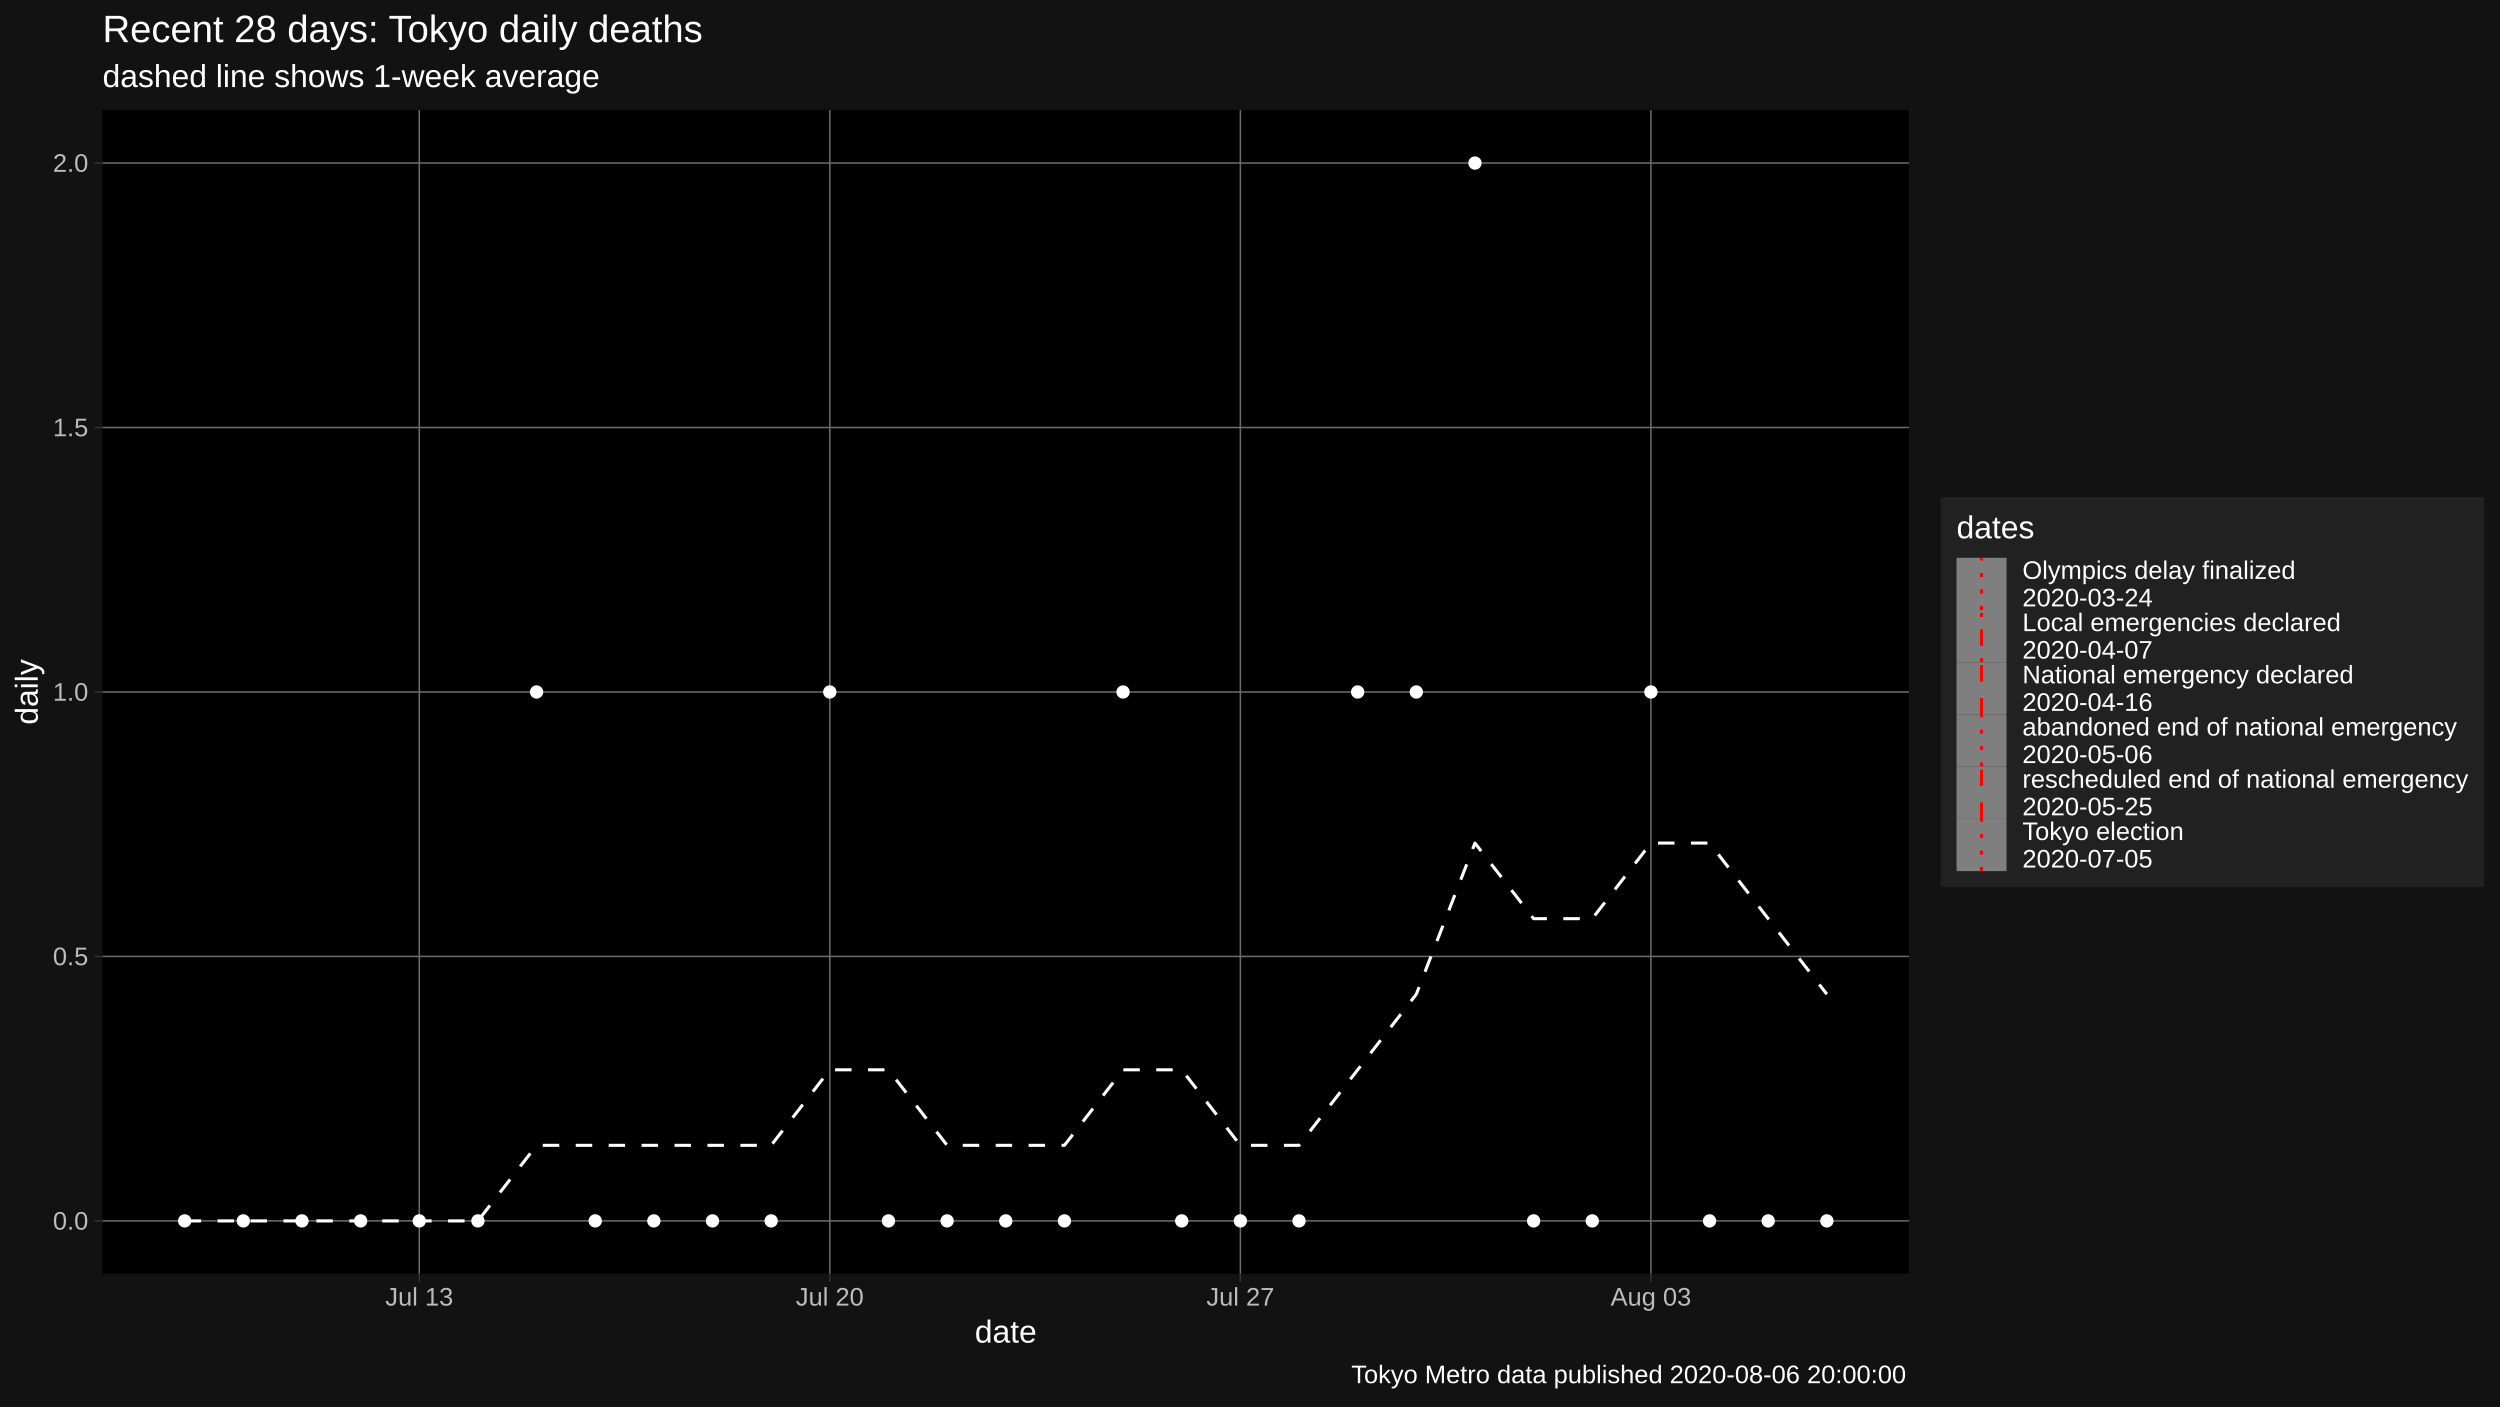
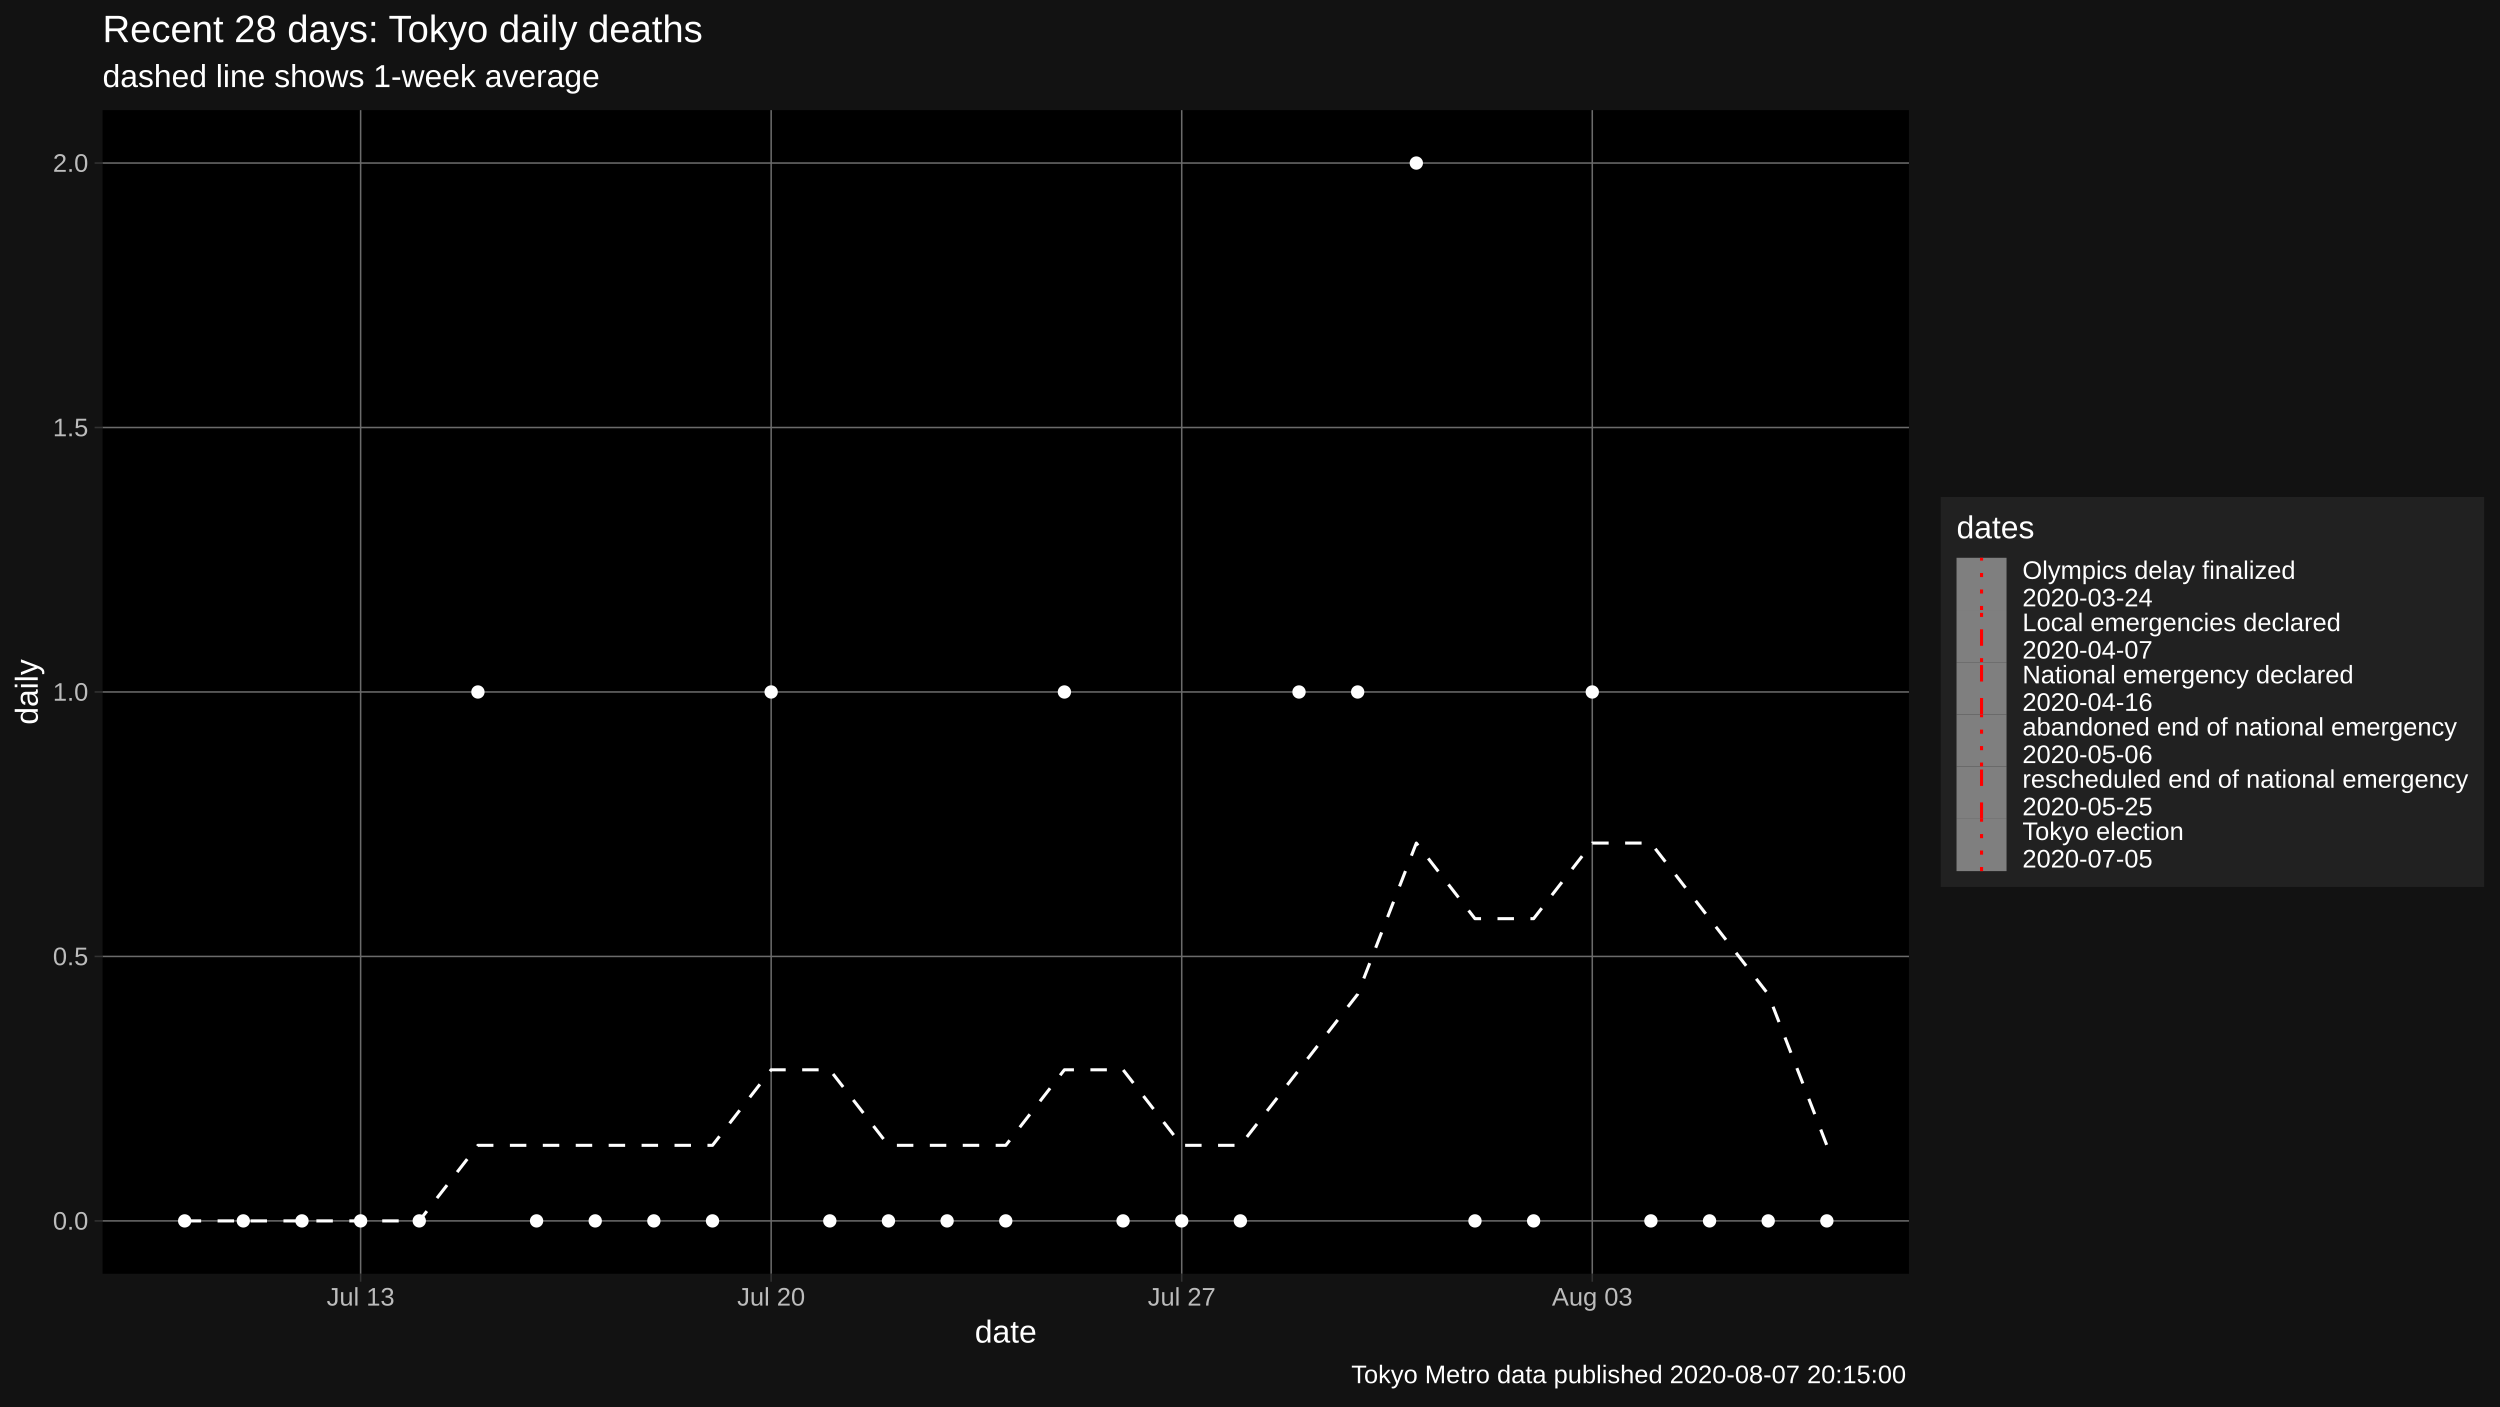
<svg xmlns="http://www.w3.org/2000/svg" viewBox="0 0 864.00 486.00">
  <defs>
    <style type="text/css">
    line, polyline, polygon, path, rect, circle {
      fill: none;
      stroke: #000000;
      stroke-linecap: round;
      stroke-linejoin: round;
      stroke-miterlimit: 10.00;
    }
  </style>
  </defs>
  <rect width="100%" height="100%" style="stroke: none; fill: #FFFFFF;" />
  <rect x="0.00" y="0.00" width="864.00" height="486.00" style="stroke-width: 1.07; stroke: #121212; fill: #121212;" />
  <defs>
    <clipPath id="cpMzUuNDR8NjU5Ljc0fDQ0MC4yMnwzOC4wNw==">
      <rect x="35.44" y="38.07" width="624.30" height="402.15" />
    </clipPath>
  </defs>
  <rect x="35.44" y="38.07" width="624.30" height="402.15" style="stroke-width: 1.07; stroke: none; fill: #000000;" clip-path="url(#cpMzUuNDR8NjU5Ljc0fDQ0MC4yMnwzOC4wNw==)" />
  <polyline points="35.44,421.94 659.74,421.94 " style="stroke-width: 0.53; stroke: #6B6B6B; stroke-linecap: butt;" clip-path="url(#cpMzUuNDR8NjU5Ljc0fDQ0MC4yMnwzOC4wNw==)" />
  <polyline points="35.44,330.54 659.74,330.54 " style="stroke-width: 0.53; stroke: #6B6B6B; stroke-linecap: butt;" clip-path="url(#cpMzUuNDR8NjU5Ljc0fDQ0MC4yMnwzOC4wNw==)" />
  <polyline points="35.44,239.15 659.74,239.15 " style="stroke-width: 0.53; stroke: #6B6B6B; stroke-linecap: butt;" clip-path="url(#cpMzUuNDR8NjU5Ljc0fDQ0MC4yMnwzOC4wNw==)" />
  <polyline points="35.44,147.75 659.74,147.75 " style="stroke-width: 0.53; stroke: #6B6B6B; stroke-linecap: butt;" clip-path="url(#cpMzUuNDR8NjU5Ljc0fDQ0MC4yMnwzOC4wNw==)" />
  <polyline points="35.44,56.35 659.74,56.35 " style="stroke-width: 0.53; stroke: #6B6B6B; stroke-linecap: butt;" clip-path="url(#cpMzUuNDR8NjU5Ljc0fDQ0MC4yMnwzOC4wNw==)" />
-   <polyline points="144.90,440.22 144.90,38.07 " style="stroke-width: 0.53; stroke: #6B6B6B; stroke-linecap: butt;" clip-path="url(#cpMzUuNDR8NjU5Ljc0fDQ0MC4yMnwzOC4wNw==)" />
-   <polyline points="286.78,440.22 286.78,38.07 " style="stroke-width: 0.53; stroke: #6B6B6B; stroke-linecap: butt;" clip-path="url(#cpMzUuNDR8NjU5Ljc0fDQ0MC4yMnwzOC4wNw==)" />
-   <polyline points="428.67,440.22 428.67,38.07 " style="stroke-width: 0.53; stroke: #6B6B6B; stroke-linecap: butt;" clip-path="url(#cpMzUuNDR8NjU5Ljc0fDQ0MC4yMnwzOC4wNw==)" />
-   <polyline points="570.55,440.22 570.55,38.07 " style="stroke-width: 0.53; stroke: #6B6B6B; stroke-linecap: butt;" clip-path="url(#cpMzUuNDR8NjU5Ljc0fDQ0MC4yMnwzOC4wNw==)" />
-   <polyline points="63.82,421.94 84.09,421.94 104.36,421.94 124.63,421.94 144.90,421.94 165.17,421.94 185.44,395.83 205.71,395.83 225.97,395.83 246.24,395.83 266.51,395.83 286.78,369.72 307.05,369.72 327.32,395.83 347.59,395.83 367.86,395.83 388.13,369.72 408.40,369.72 428.67,395.83 448.94,395.83 469.21,369.72 489.48,343.60 509.75,291.37 530.02,317.49 550.29,317.49 570.55,291.37 590.82,291.37 611.09,317.49 631.36,343.60 " style="stroke-width: 1.07; stroke: #FFFFFF; stroke-dasharray: 5.69,5.69; stroke-linecap: butt;" clip-path="url(#cpMzUuNDR8NjU5Ljc0fDQ0MC4yMnwzOC4wNw==)" />
+   <polyline points="124.63,440.22 124.63,38.07 " style="stroke-width: 0.53; stroke: #6B6B6B; stroke-linecap: butt;" clip-path="url(#cpMzUuNDR8NjU5Ljc0fDQ0MC4yMnwzOC4wNw==)" />
+   <polyline points="266.51,440.22 266.51,38.07 " style="stroke-width: 0.53; stroke: #6B6B6B; stroke-linecap: butt;" clip-path="url(#cpMzUuNDR8NjU5Ljc0fDQ0MC4yMnwzOC4wNw==)" />
+   <polyline points="408.40,440.22 408.40,38.07 " style="stroke-width: 0.53; stroke: #6B6B6B; stroke-linecap: butt;" clip-path="url(#cpMzUuNDR8NjU5Ljc0fDQ0MC4yMnwzOC4wNw==)" />
+   <polyline points="550.29,440.22 550.29,38.07 " style="stroke-width: 0.53; stroke: #6B6B6B; stroke-linecap: butt;" clip-path="url(#cpMzUuNDR8NjU5Ljc0fDQ0MC4yMnwzOC4wNw==)" />
+   <polyline points="63.82,421.94 84.09,421.94 104.36,421.94 124.63,421.94 144.90,421.94 165.17,395.83 185.44,395.83 205.71,395.83 225.97,395.83 246.24,395.83 266.51,369.72 286.78,369.72 307.05,395.83 327.32,395.83 347.59,395.83 367.86,369.72 388.13,369.72 408.40,395.83 428.67,395.83 448.94,369.72 469.21,343.60 489.48,291.37 509.75,317.49 530.02,317.49 550.29,291.37 570.55,291.37 590.82,317.49 611.09,343.60 631.36,395.83 " style="stroke-width: 1.07; stroke: #FFFFFF; stroke-dasharray: 5.69,5.69; stroke-linecap: butt;" clip-path="url(#cpMzUuNDR8NjU5Ljc0fDQ0MC4yMnwzOC4wNw==)" />
  <circle cx="63.82" cy="421.94" r="1.95" style="stroke-width: 0.71; stroke: #FFFFFF; fill: #FFFFFF;" clip-path="url(#cpMzUuNDR8NjU5Ljc0fDQ0MC4yMnwzOC4wNw==)" />
  <circle cx="84.09" cy="421.94" r="1.95" style="stroke-width: 0.71; stroke: #FFFFFF; fill: #FFFFFF;" clip-path="url(#cpMzUuNDR8NjU5Ljc0fDQ0MC4yMnwzOC4wNw==)" />
  <circle cx="104.36" cy="421.94" r="1.95" style="stroke-width: 0.71; stroke: #FFFFFF; fill: #FFFFFF;" clip-path="url(#cpMzUuNDR8NjU5Ljc0fDQ0MC4yMnwzOC4wNw==)" />
  <circle cx="124.63" cy="421.94" r="1.95" style="stroke-width: 0.71; stroke: #FFFFFF; fill: #FFFFFF;" clip-path="url(#cpMzUuNDR8NjU5Ljc0fDQ0MC4yMnwzOC4wNw==)" />
  <circle cx="144.90" cy="421.94" r="1.95" style="stroke-width: 0.71; stroke: #FFFFFF; fill: #FFFFFF;" clip-path="url(#cpMzUuNDR8NjU5Ljc0fDQ0MC4yMnwzOC4wNw==)" />
-   <circle cx="165.17" cy="421.94" r="1.95" style="stroke-width: 0.71; stroke: #FFFFFF; fill: #FFFFFF;" clip-path="url(#cpMzUuNDR8NjU5Ljc0fDQ0MC4yMnwzOC4wNw==)" />
-   <circle cx="185.44" cy="239.15" r="1.95" style="stroke-width: 0.71; stroke: #FFFFFF; fill: #FFFFFF;" clip-path="url(#cpMzUuNDR8NjU5Ljc0fDQ0MC4yMnwzOC4wNw==)" />
+   <circle cx="165.17" cy="239.15" r="1.95" style="stroke-width: 0.71; stroke: #FFFFFF; fill: #FFFFFF;" clip-path="url(#cpMzUuNDR8NjU5Ljc0fDQ0MC4yMnwzOC4wNw==)" />
+   <circle cx="185.44" cy="421.94" r="1.95" style="stroke-width: 0.71; stroke: #FFFFFF; fill: #FFFFFF;" clip-path="url(#cpMzUuNDR8NjU5Ljc0fDQ0MC4yMnwzOC4wNw==)" />
  <circle cx="205.71" cy="421.94" r="1.95" style="stroke-width: 0.71; stroke: #FFFFFF; fill: #FFFFFF;" clip-path="url(#cpMzUuNDR8NjU5Ljc0fDQ0MC4yMnwzOC4wNw==)" />
  <circle cx="225.97" cy="421.94" r="1.95" style="stroke-width: 0.71; stroke: #FFFFFF; fill: #FFFFFF;" clip-path="url(#cpMzUuNDR8NjU5Ljc0fDQ0MC4yMnwzOC4wNw==)" />
  <circle cx="246.24" cy="421.94" r="1.95" style="stroke-width: 0.71; stroke: #FFFFFF; fill: #FFFFFF;" clip-path="url(#cpMzUuNDR8NjU5Ljc0fDQ0MC4yMnwzOC4wNw==)" />
-   <circle cx="266.51" cy="421.94" r="1.95" style="stroke-width: 0.71; stroke: #FFFFFF; fill: #FFFFFF;" clip-path="url(#cpMzUuNDR8NjU5Ljc0fDQ0MC4yMnwzOC4wNw==)" />
-   <circle cx="286.78" cy="239.15" r="1.95" style="stroke-width: 0.71; stroke: #FFFFFF; fill: #FFFFFF;" clip-path="url(#cpMzUuNDR8NjU5Ljc0fDQ0MC4yMnwzOC4wNw==)" />
+   <circle cx="266.51" cy="239.15" r="1.95" style="stroke-width: 0.71; stroke: #FFFFFF; fill: #FFFFFF;" clip-path="url(#cpMzUuNDR8NjU5Ljc0fDQ0MC4yMnwzOC4wNw==)" />
+   <circle cx="286.78" cy="421.94" r="1.95" style="stroke-width: 0.71; stroke: #FFFFFF; fill: #FFFFFF;" clip-path="url(#cpMzUuNDR8NjU5Ljc0fDQ0MC4yMnwzOC4wNw==)" />
  <circle cx="307.05" cy="421.94" r="1.95" style="stroke-width: 0.71; stroke: #FFFFFF; fill: #FFFFFF;" clip-path="url(#cpMzUuNDR8NjU5Ljc0fDQ0MC4yMnwzOC4wNw==)" />
  <circle cx="327.32" cy="421.94" r="1.95" style="stroke-width: 0.71; stroke: #FFFFFF; fill: #FFFFFF;" clip-path="url(#cpMzUuNDR8NjU5Ljc0fDQ0MC4yMnwzOC4wNw==)" />
  <circle cx="347.59" cy="421.94" r="1.95" style="stroke-width: 0.71; stroke: #FFFFFF; fill: #FFFFFF;" clip-path="url(#cpMzUuNDR8NjU5Ljc0fDQ0MC4yMnwzOC4wNw==)" />
-   <circle cx="367.86" cy="421.94" r="1.95" style="stroke-width: 0.71; stroke: #FFFFFF; fill: #FFFFFF;" clip-path="url(#cpMzUuNDR8NjU5Ljc0fDQ0MC4yMnwzOC4wNw==)" />
-   <circle cx="388.13" cy="239.15" r="1.95" style="stroke-width: 0.71; stroke: #FFFFFF; fill: #FFFFFF;" clip-path="url(#cpMzUuNDR8NjU5Ljc0fDQ0MC4yMnwzOC4wNw==)" />
+   <circle cx="367.86" cy="239.15" r="1.95" style="stroke-width: 0.71; stroke: #FFFFFF; fill: #FFFFFF;" clip-path="url(#cpMzUuNDR8NjU5Ljc0fDQ0MC4yMnwzOC4wNw==)" />
+   <circle cx="388.13" cy="421.94" r="1.95" style="stroke-width: 0.71; stroke: #FFFFFF; fill: #FFFFFF;" clip-path="url(#cpMzUuNDR8NjU5Ljc0fDQ0MC4yMnwzOC4wNw==)" />
  <circle cx="408.40" cy="421.94" r="1.95" style="stroke-width: 0.71; stroke: #FFFFFF; fill: #FFFFFF;" clip-path="url(#cpMzUuNDR8NjU5Ljc0fDQ0MC4yMnwzOC4wNw==)" />
  <circle cx="428.67" cy="421.94" r="1.95" style="stroke-width: 0.71; stroke: #FFFFFF; fill: #FFFFFF;" clip-path="url(#cpMzUuNDR8NjU5Ljc0fDQ0MC4yMnwzOC4wNw==)" />
-   <circle cx="448.94" cy="421.94" r="1.95" style="stroke-width: 0.71; stroke: #FFFFFF; fill: #FFFFFF;" clip-path="url(#cpMzUuNDR8NjU5Ljc0fDQ0MC4yMnwzOC4wNw==)" />
+   <circle cx="448.94" cy="239.15" r="1.95" style="stroke-width: 0.71; stroke: #FFFFFF; fill: #FFFFFF;" clip-path="url(#cpMzUuNDR8NjU5Ljc0fDQ0MC4yMnwzOC4wNw==)" />
  <circle cx="469.21" cy="239.15" r="1.95" style="stroke-width: 0.71; stroke: #FFFFFF; fill: #FFFFFF;" clip-path="url(#cpMzUuNDR8NjU5Ljc0fDQ0MC4yMnwzOC4wNw==)" />
-   <circle cx="489.48" cy="239.15" r="1.95" style="stroke-width: 0.71; stroke: #FFFFFF; fill: #FFFFFF;" clip-path="url(#cpMzUuNDR8NjU5Ljc0fDQ0MC4yMnwzOC4wNw==)" />
-   <circle cx="509.75" cy="56.35" r="1.95" style="stroke-width: 0.71; stroke: #FFFFFF; fill: #FFFFFF;" clip-path="url(#cpMzUuNDR8NjU5Ljc0fDQ0MC4yMnwzOC4wNw==)" />
+   <circle cx="489.48" cy="56.35" r="1.95" style="stroke-width: 0.71; stroke: #FFFFFF; fill: #FFFFFF;" clip-path="url(#cpMzUuNDR8NjU5Ljc0fDQ0MC4yMnwzOC4wNw==)" />
+   <circle cx="509.75" cy="421.94" r="1.95" style="stroke-width: 0.71; stroke: #FFFFFF; fill: #FFFFFF;" clip-path="url(#cpMzUuNDR8NjU5Ljc0fDQ0MC4yMnwzOC4wNw==)" />
  <circle cx="530.02" cy="421.94" r="1.95" style="stroke-width: 0.71; stroke: #FFFFFF; fill: #FFFFFF;" clip-path="url(#cpMzUuNDR8NjU5Ljc0fDQ0MC4yMnwzOC4wNw==)" />
-   <circle cx="550.29" cy="421.94" r="1.95" style="stroke-width: 0.71; stroke: #FFFFFF; fill: #FFFFFF;" clip-path="url(#cpMzUuNDR8NjU5Ljc0fDQ0MC4yMnwzOC4wNw==)" />
-   <circle cx="570.55" cy="239.15" r="1.95" style="stroke-width: 0.71; stroke: #FFFFFF; fill: #FFFFFF;" clip-path="url(#cpMzUuNDR8NjU5Ljc0fDQ0MC4yMnwzOC4wNw==)" />
+   <circle cx="550.29" cy="239.15" r="1.95" style="stroke-width: 0.71; stroke: #FFFFFF; fill: #FFFFFF;" clip-path="url(#cpMzUuNDR8NjU5Ljc0fDQ0MC4yMnwzOC4wNw==)" />
+   <circle cx="570.55" cy="421.94" r="1.95" style="stroke-width: 0.71; stroke: #FFFFFF; fill: #FFFFFF;" clip-path="url(#cpMzUuNDR8NjU5Ljc0fDQ0MC4yMnwzOC4wNw==)" />
  <circle cx="590.82" cy="421.94" r="1.95" style="stroke-width: 0.71; stroke: #FFFFFF; fill: #FFFFFF;" clip-path="url(#cpMzUuNDR8NjU5Ljc0fDQ0MC4yMnwzOC4wNw==)" />
  <circle cx="611.09" cy="421.94" r="1.95" style="stroke-width: 0.71; stroke: #FFFFFF; fill: #FFFFFF;" clip-path="url(#cpMzUuNDR8NjU5Ljc0fDQ0MC4yMnwzOC4wNw==)" />
  <circle cx="631.36" cy="421.94" r="1.95" style="stroke-width: 0.71; stroke: #FFFFFF; fill: #FFFFFF;" clip-path="url(#cpMzUuNDR8NjU5Ljc0fDQ0MC4yMnwzOC4wNw==)" />
  <defs>
    <clipPath id="cpMC4wMHw4NjQuMDB8NDg2LjAwfDAuMDA=">
      <rect x="0.00" y="0.00" width="864.00" height="486.00" />
    </clipPath>
  </defs>
  <g clip-path="url(#cpMC4wMHw4NjQuMDB8NDg2LjAwfDAuMDA=)">
    <text x="18.28" y="424.97" style="font-size: 8.80px; fill: #BCBCBC; font-family: Liberation Sans;" textLength="12.23px" lengthAdjust="spacingAndGlyphs">0.0</text>
  </g>
  <g clip-path="url(#cpMC4wMHw4NjQuMDB8NDg2LjAwfDAuMDA=)">
    <text x="18.28" y="333.57" style="font-size: 8.80px; fill: #BCBCBC; font-family: Liberation Sans;" textLength="12.23px" lengthAdjust="spacingAndGlyphs">0.5</text>
  </g>
  <g clip-path="url(#cpMC4wMHw4NjQuMDB8NDg2LjAwfDAuMDA=)">
    <text x="18.28" y="242.17" style="font-size: 8.80px; fill: #BCBCBC; font-family: Liberation Sans;" textLength="12.23px" lengthAdjust="spacingAndGlyphs">1.0</text>
  </g>
  <g clip-path="url(#cpMC4wMHw4NjQuMDB8NDg2LjAwfDAuMDA=)">
    <text x="18.28" y="150.77" style="font-size: 8.80px; fill: #BCBCBC; font-family: Liberation Sans;" textLength="12.23px" lengthAdjust="spacingAndGlyphs">1.5</text>
  </g>
  <g clip-path="url(#cpMC4wMHw4NjQuMDB8NDg2LjAwfDAuMDA=)">
    <text x="18.28" y="59.38" style="font-size: 8.80px; fill: #BCBCBC; font-family: Liberation Sans;" textLength="12.23px" lengthAdjust="spacingAndGlyphs">2.0</text>
  </g>
  <polyline points="32.70,421.94 35.44,421.94 " style="stroke-width: 0.53; stroke: #333333; stroke-linecap: butt;" clip-path="url(#cpMC4wMHw4NjQuMDB8NDg2LjAwfDAuMDA=)" />
  <polyline points="32.70,330.54 35.44,330.54 " style="stroke-width: 0.53; stroke: #333333; stroke-linecap: butt;" clip-path="url(#cpMC4wMHw4NjQuMDB8NDg2LjAwfDAuMDA=)" />
  <polyline points="32.70,239.15 35.44,239.15 " style="stroke-width: 0.53; stroke: #333333; stroke-linecap: butt;" clip-path="url(#cpMC4wMHw4NjQuMDB8NDg2LjAwfDAuMDA=)" />
  <polyline points="32.70,147.75 35.44,147.75 " style="stroke-width: 0.53; stroke: #333333; stroke-linecap: butt;" clip-path="url(#cpMC4wMHw4NjQuMDB8NDg2LjAwfDAuMDA=)" />
  <polyline points="32.70,56.35 35.44,56.35 " style="stroke-width: 0.53; stroke: #333333; stroke-linecap: butt;" clip-path="url(#cpMC4wMHw4NjQuMDB8NDg2LjAwfDAuMDA=)" />
-   <polyline points="144.90,442.96 144.90,440.22 " style="stroke-width: 0.53; stroke: #333333; stroke-linecap: butt;" clip-path="url(#cpMC4wMHw4NjQuMDB8NDg2LjAwfDAuMDA=)" />
-   <polyline points="286.78,442.96 286.78,440.22 " style="stroke-width: 0.53; stroke: #333333; stroke-linecap: butt;" clip-path="url(#cpMC4wMHw4NjQuMDB8NDg2LjAwfDAuMDA=)" />
-   <polyline points="428.67,442.96 428.67,440.22 " style="stroke-width: 0.53; stroke: #333333; stroke-linecap: butt;" clip-path="url(#cpMC4wMHw4NjQuMDB8NDg2LjAwfDAuMDA=)" />
-   <polyline points="570.55,442.96 570.55,440.22 " style="stroke-width: 0.53; stroke: #333333; stroke-linecap: butt;" clip-path="url(#cpMC4wMHw4NjQuMDB8NDg2LjAwfDAuMDA=)" />
+   <polyline points="124.63,442.96 124.63,440.22 " style="stroke-width: 0.53; stroke: #333333; stroke-linecap: butt;" clip-path="url(#cpMC4wMHw4NjQuMDB8NDg2LjAwfDAuMDA=)" />
+   <polyline points="266.51,442.96 266.51,440.22 " style="stroke-width: 0.53; stroke: #333333; stroke-linecap: butt;" clip-path="url(#cpMC4wMHw4NjQuMDB8NDg2LjAwfDAuMDA=)" />
+   <polyline points="408.40,442.96 408.40,440.22 " style="stroke-width: 0.53; stroke: #333333; stroke-linecap: butt;" clip-path="url(#cpMC4wMHw4NjQuMDB8NDg2LjAwfDAuMDA=)" />
+   <polyline points="550.29,442.96 550.29,440.22 " style="stroke-width: 0.53; stroke: #333333; stroke-linecap: butt;" clip-path="url(#cpMC4wMHw4NjQuMDB8NDg2LjAwfDAuMDA=)" />
  <g clip-path="url(#cpMC4wMHw4NjQuMDB8NDg2LjAwfDAuMDA=)">
-     <text x="133.16" y="451.21" style="font-size: 8.80px; fill: #BCBCBC; font-family: Liberation Sans;" textLength="23.48px" lengthAdjust="spacingAndGlyphs">Jul 13</text>
+     <text x="112.89" y="451.21" style="font-size: 8.80px; fill: #BCBCBC; font-family: Liberation Sans;" textLength="23.48px" lengthAdjust="spacingAndGlyphs">Jul 13</text>
  </g>
  <g clip-path="url(#cpMC4wMHw4NjQuMDB8NDg2LjAwfDAuMDA=)">
-     <text x="275.04" y="451.21" style="font-size: 8.80px; fill: #BCBCBC; font-family: Liberation Sans;" textLength="23.48px" lengthAdjust="spacingAndGlyphs">Jul 20</text>
+     <text x="254.77" y="451.21" style="font-size: 8.80px; fill: #BCBCBC; font-family: Liberation Sans;" textLength="23.48px" lengthAdjust="spacingAndGlyphs">Jul 20</text>
  </g>
  <g clip-path="url(#cpMC4wMHw4NjQuMDB8NDg2LjAwfDAuMDA=)">
-     <text x="416.93" y="451.21" style="font-size: 8.80px; fill: #BCBCBC; font-family: Liberation Sans;" textLength="23.48px" lengthAdjust="spacingAndGlyphs">Jul 27</text>
+     <text x="396.66" y="451.21" style="font-size: 8.80px; fill: #BCBCBC; font-family: Liberation Sans;" textLength="23.48px" lengthAdjust="spacingAndGlyphs">Jul 27</text>
  </g>
  <g clip-path="url(#cpMC4wMHw4NjQuMDB8NDg2LjAwfDAuMDA=)">
-     <text x="556.61" y="451.21" style="font-size: 8.80px; fill: #BCBCBC; font-family: Liberation Sans;" textLength="27.89px" lengthAdjust="spacingAndGlyphs">Aug 03</text>
+     <text x="536.34" y="451.21" style="font-size: 8.80px; fill: #BCBCBC; font-family: Liberation Sans;" textLength="27.89px" lengthAdjust="spacingAndGlyphs">Aug 03</text>
  </g>
  <g clip-path="url(#cpMC4wMHw4NjQuMDB8NDg2LjAwfDAuMDA=)">
    <text x="336.89" y="464.01" style="font-size: 11.00px; fill: #FFFFFF; font-family: Liberation Sans;" textLength="21.41px" lengthAdjust="spacingAndGlyphs">date</text>
  </g>
  <g clip-path="url(#cpMC4wMHw4NjQuMDB8NDg2LjAwfDAuMDA=)">
    <text transform="translate(13.05,250.46) rotate(-90)" style="font-size: 11.00px; fill: #FFFFFF; font-family: Liberation Sans;" textLength="22.62px" lengthAdjust="spacingAndGlyphs">daily</text>
  </g>
  <rect x="670.70" y="171.75" width="187.82" height="134.79" style="stroke-width: 1.07; stroke: none; fill: #212121;" clip-path="url(#cpMC4wMHw4NjQuMDB8NDg2LjAwfDAuMDA=)" />
  <g clip-path="url(#cpMC4wMHw4NjQuMDB8NDg2LjAwfDAuMDA=)">
    <text x="676.18" y="186.04" style="font-size: 11.00px; fill: #FFFFFF; font-family: Liberation Sans;" textLength="26.91px" lengthAdjust="spacingAndGlyphs">dates</text>
  </g>
  <rect x="676.18" y="192.77" width="17.28" height="18.05" style="stroke-width: 1.07; stroke: none; fill: #7F7F7F;" clip-path="url(#cpMC4wMHw4NjQuMDB8NDg2LjAwfDAuMDA=)" />
  <line x1="684.82" y1="210.82" x2="684.82" y2="192.77" style="stroke-width: 1.07; stroke: #FF0000; stroke-dasharray: 1.42,4.27; stroke-linecap: butt;" clip-path="url(#cpMC4wMHw4NjQuMDB8NDg2LjAwfDAuMDA=)" />
  <rect x="676.18" y="210.82" width="17.28" height="18.05" style="stroke-width: 1.07; stroke: none; fill: #7F7F7F;" clip-path="url(#cpMC4wMHw4NjQuMDB8NDg2LjAwfDAuMDA=)" />
  <line x1="684.82" y1="228.87" x2="684.82" y2="210.82" style="stroke-width: 1.07; stroke: #FF0000; stroke-dasharray: 1.42,4.27,5.69,4.27; stroke-linecap: butt;" clip-path="url(#cpMC4wMHw4NjQuMDB8NDg2LjAwfDAuMDA=)" />
  <rect x="676.18" y="228.87" width="17.28" height="18.05" style="stroke-width: 1.07; stroke: none; fill: #7F7F7F;" clip-path="url(#cpMC4wMHw4NjQuMDB8NDg2LjAwfDAuMDA=)" />
  <line x1="684.82" y1="246.91" x2="684.82" y2="228.87" style="stroke-width: 1.07; stroke: #FF0000; stroke-dasharray: 5.69,5.69; stroke-linecap: butt;" clip-path="url(#cpMC4wMHw4NjQuMDB8NDg2LjAwfDAuMDA=)" />
  <rect x="676.18" y="246.91" width="17.28" height="18.05" style="stroke-width: 1.07; stroke: none; fill: #7F7F7F;" clip-path="url(#cpMC4wMHw4NjQuMDB8NDg2LjAwfDAuMDA=)" />
  <line x1="684.82" y1="264.96" x2="684.82" y2="246.91" style="stroke-width: 1.07; stroke: #FF0000; stroke-dasharray: 1.42,4.27; stroke-linecap: butt;" clip-path="url(#cpMC4wMHw4NjQuMDB8NDg2LjAwfDAuMDA=)" />
  <rect x="676.18" y="264.96" width="17.28" height="18.05" style="stroke-width: 1.07; stroke: none; fill: #7F7F7F;" clip-path="url(#cpMC4wMHw4NjQuMDB8NDg2LjAwfDAuMDA=)" />
  <line x1="684.82" y1="283.01" x2="684.82" y2="264.96" style="stroke-width: 1.07; stroke: #FF0000; stroke-dasharray: 5.69,5.69; stroke-linecap: butt;" clip-path="url(#cpMC4wMHw4NjQuMDB8NDg2LjAwfDAuMDA=)" />
  <rect x="676.18" y="283.01" width="17.28" height="18.05" style="stroke-width: 1.07; stroke: none; fill: #7F7F7F;" clip-path="url(#cpMC4wMHw4NjQuMDB8NDg2LjAwfDAuMDA=)" />
  <line x1="684.82" y1="301.06" x2="684.82" y2="283.01" style="stroke-width: 1.07; stroke: #FF0000; stroke-dasharray: 1.42,4.27; stroke-linecap: butt;" clip-path="url(#cpMC4wMHw4NjQuMDB8NDg2LjAwfDAuMDA=)" />
  <g clip-path="url(#cpMC4wMHw4NjQuMDB8NDg2LjAwfDAuMDA=)">
    <text x="698.94" y="200.07" style="font-size: 8.80px; fill: #FFFFFF; font-family: Liberation Sans;" textLength="94.39px" lengthAdjust="spacingAndGlyphs">Olympics delay finalized</text>
  </g>
  <g clip-path="url(#cpMC4wMHw4NjQuMDB8NDg2LjAwfDAuMDA=)">
    <text x="698.94" y="209.57" style="font-size: 8.80px; fill: #FFFFFF; font-family: Liberation Sans;" textLength="45.01px" lengthAdjust="spacingAndGlyphs">2020-03-24</text>
  </g>
  <g clip-path="url(#cpMC4wMHw4NjQuMDB8NDg2LjAwfDAuMDA=)">
    <text x="698.94" y="218.12" style="font-size: 8.80px; fill: #FFFFFF; font-family: Liberation Sans;" textLength="110.06px" lengthAdjust="spacingAndGlyphs">Local emergencies declared</text>
  </g>
  <g clip-path="url(#cpMC4wMHw4NjQuMDB8NDg2LjAwfDAuMDA=)">
    <text x="698.94" y="227.62" style="font-size: 8.80px; fill: #FFFFFF; font-family: Liberation Sans;" textLength="45.01px" lengthAdjust="spacingAndGlyphs">2020-04-07</text>
  </g>
  <g clip-path="url(#cpMC4wMHw4NjQuMDB8NDg2LjAwfDAuMDA=)">
    <text x="698.94" y="236.17" style="font-size: 8.80px; fill: #FFFFFF; font-family: Liberation Sans;" textLength="114.46px" lengthAdjust="spacingAndGlyphs">National emergency declared</text>
  </g>
  <g clip-path="url(#cpMC4wMHw4NjQuMDB8NDg2LjAwfDAuMDA=)">
    <text x="698.94" y="245.67" style="font-size: 8.80px; fill: #FFFFFF; font-family: Liberation Sans;" textLength="45.01px" lengthAdjust="spacingAndGlyphs">2020-04-16</text>
  </g>
  <g clip-path="url(#cpMC4wMHw4NjQuMDB8NDg2LjAwfDAuMDA=)">
    <text x="698.94" y="254.21" style="font-size: 8.80px; fill: #FFFFFF; font-family: Liberation Sans;" textLength="150.21px" lengthAdjust="spacingAndGlyphs">abandoned end of national emergency</text>
  </g>
  <g clip-path="url(#cpMC4wMHw4NjQuMDB8NDg2LjAwfDAuMDA=)">
    <text x="698.94" y="263.72" style="font-size: 8.80px; fill: #FFFFFF; font-family: Liberation Sans;" textLength="45.01px" lengthAdjust="spacingAndGlyphs">2020-05-06</text>
  </g>
  <g clip-path="url(#cpMC4wMHw4NjQuMDB8NDg2LjAwfDAuMDA=)">
    <text x="698.94" y="272.26" style="font-size: 8.80px; fill: #FFFFFF; font-family: Liberation Sans;" textLength="154.10px" lengthAdjust="spacingAndGlyphs">rescheduled end of national emergency</text>
  </g>
  <g clip-path="url(#cpMC4wMHw4NjQuMDB8NDg2LjAwfDAuMDA=)">
    <text x="698.94" y="281.77" style="font-size: 8.80px; fill: #FFFFFF; font-family: Liberation Sans;" textLength="45.01px" lengthAdjust="spacingAndGlyphs">2020-05-25</text>
  </g>
  <g clip-path="url(#cpMC4wMHw4NjQuMDB8NDg2LjAwfDAuMDA=)">
    <text x="698.94" y="290.31" style="font-size: 8.80px; fill: #FFFFFF; font-family: Liberation Sans;" textLength="56.74px" lengthAdjust="spacingAndGlyphs">Tokyo election</text>
  </g>
  <g clip-path="url(#cpMC4wMHw4NjQuMDB8NDg2LjAwfDAuMDA=)">
    <text x="698.94" y="299.81" style="font-size: 8.80px; fill: #FFFFFF; font-family: Liberation Sans;" textLength="45.01px" lengthAdjust="spacingAndGlyphs">2020-07-05</text>
  </g>
  <g clip-path="url(#cpMC4wMHw4NjQuMDB8NDg2LjAwfDAuMDA=)">
    <text x="35.44" y="30.10" style="font-size: 11.00px; fill: #FFFFFF; font-family: Liberation Sans;" textLength="171.83px" lengthAdjust="spacingAndGlyphs">dashed line shows 1-week average</text>
  </g>
  <g clip-path="url(#cpMC4wMHw4NjQuMDB8NDg2LjAwfDAuMDA=)">
    <text x="35.44" y="14.56" style="font-size: 13.20px; fill: #FFFFFF; font-family: Liberation Sans;" textLength="209.12px" lengthAdjust="spacingAndGlyphs">Recent 28 days: Tokyo daily deaths</text>
  </g>
  <g clip-path="url(#cpMC4wMHw4NjQuMDB8NDg2LjAwfDAuMDA=)">
-     <text x="466.99" y="478.03" style="font-size: 8.80px; fill: #FFFFFF; font-family: Liberation Sans;" textLength="192.75px" lengthAdjust="spacingAndGlyphs">Tokyo Metro data published 2020-08-06 20:00:00</text>
+     <text x="466.99" y="478.03" style="font-size: 8.80px; fill: #FFFFFF; font-family: Liberation Sans;" textLength="192.75px" lengthAdjust="spacingAndGlyphs">Tokyo Metro data published 2020-08-07 20:15:00</text>
  </g>
</svg>
